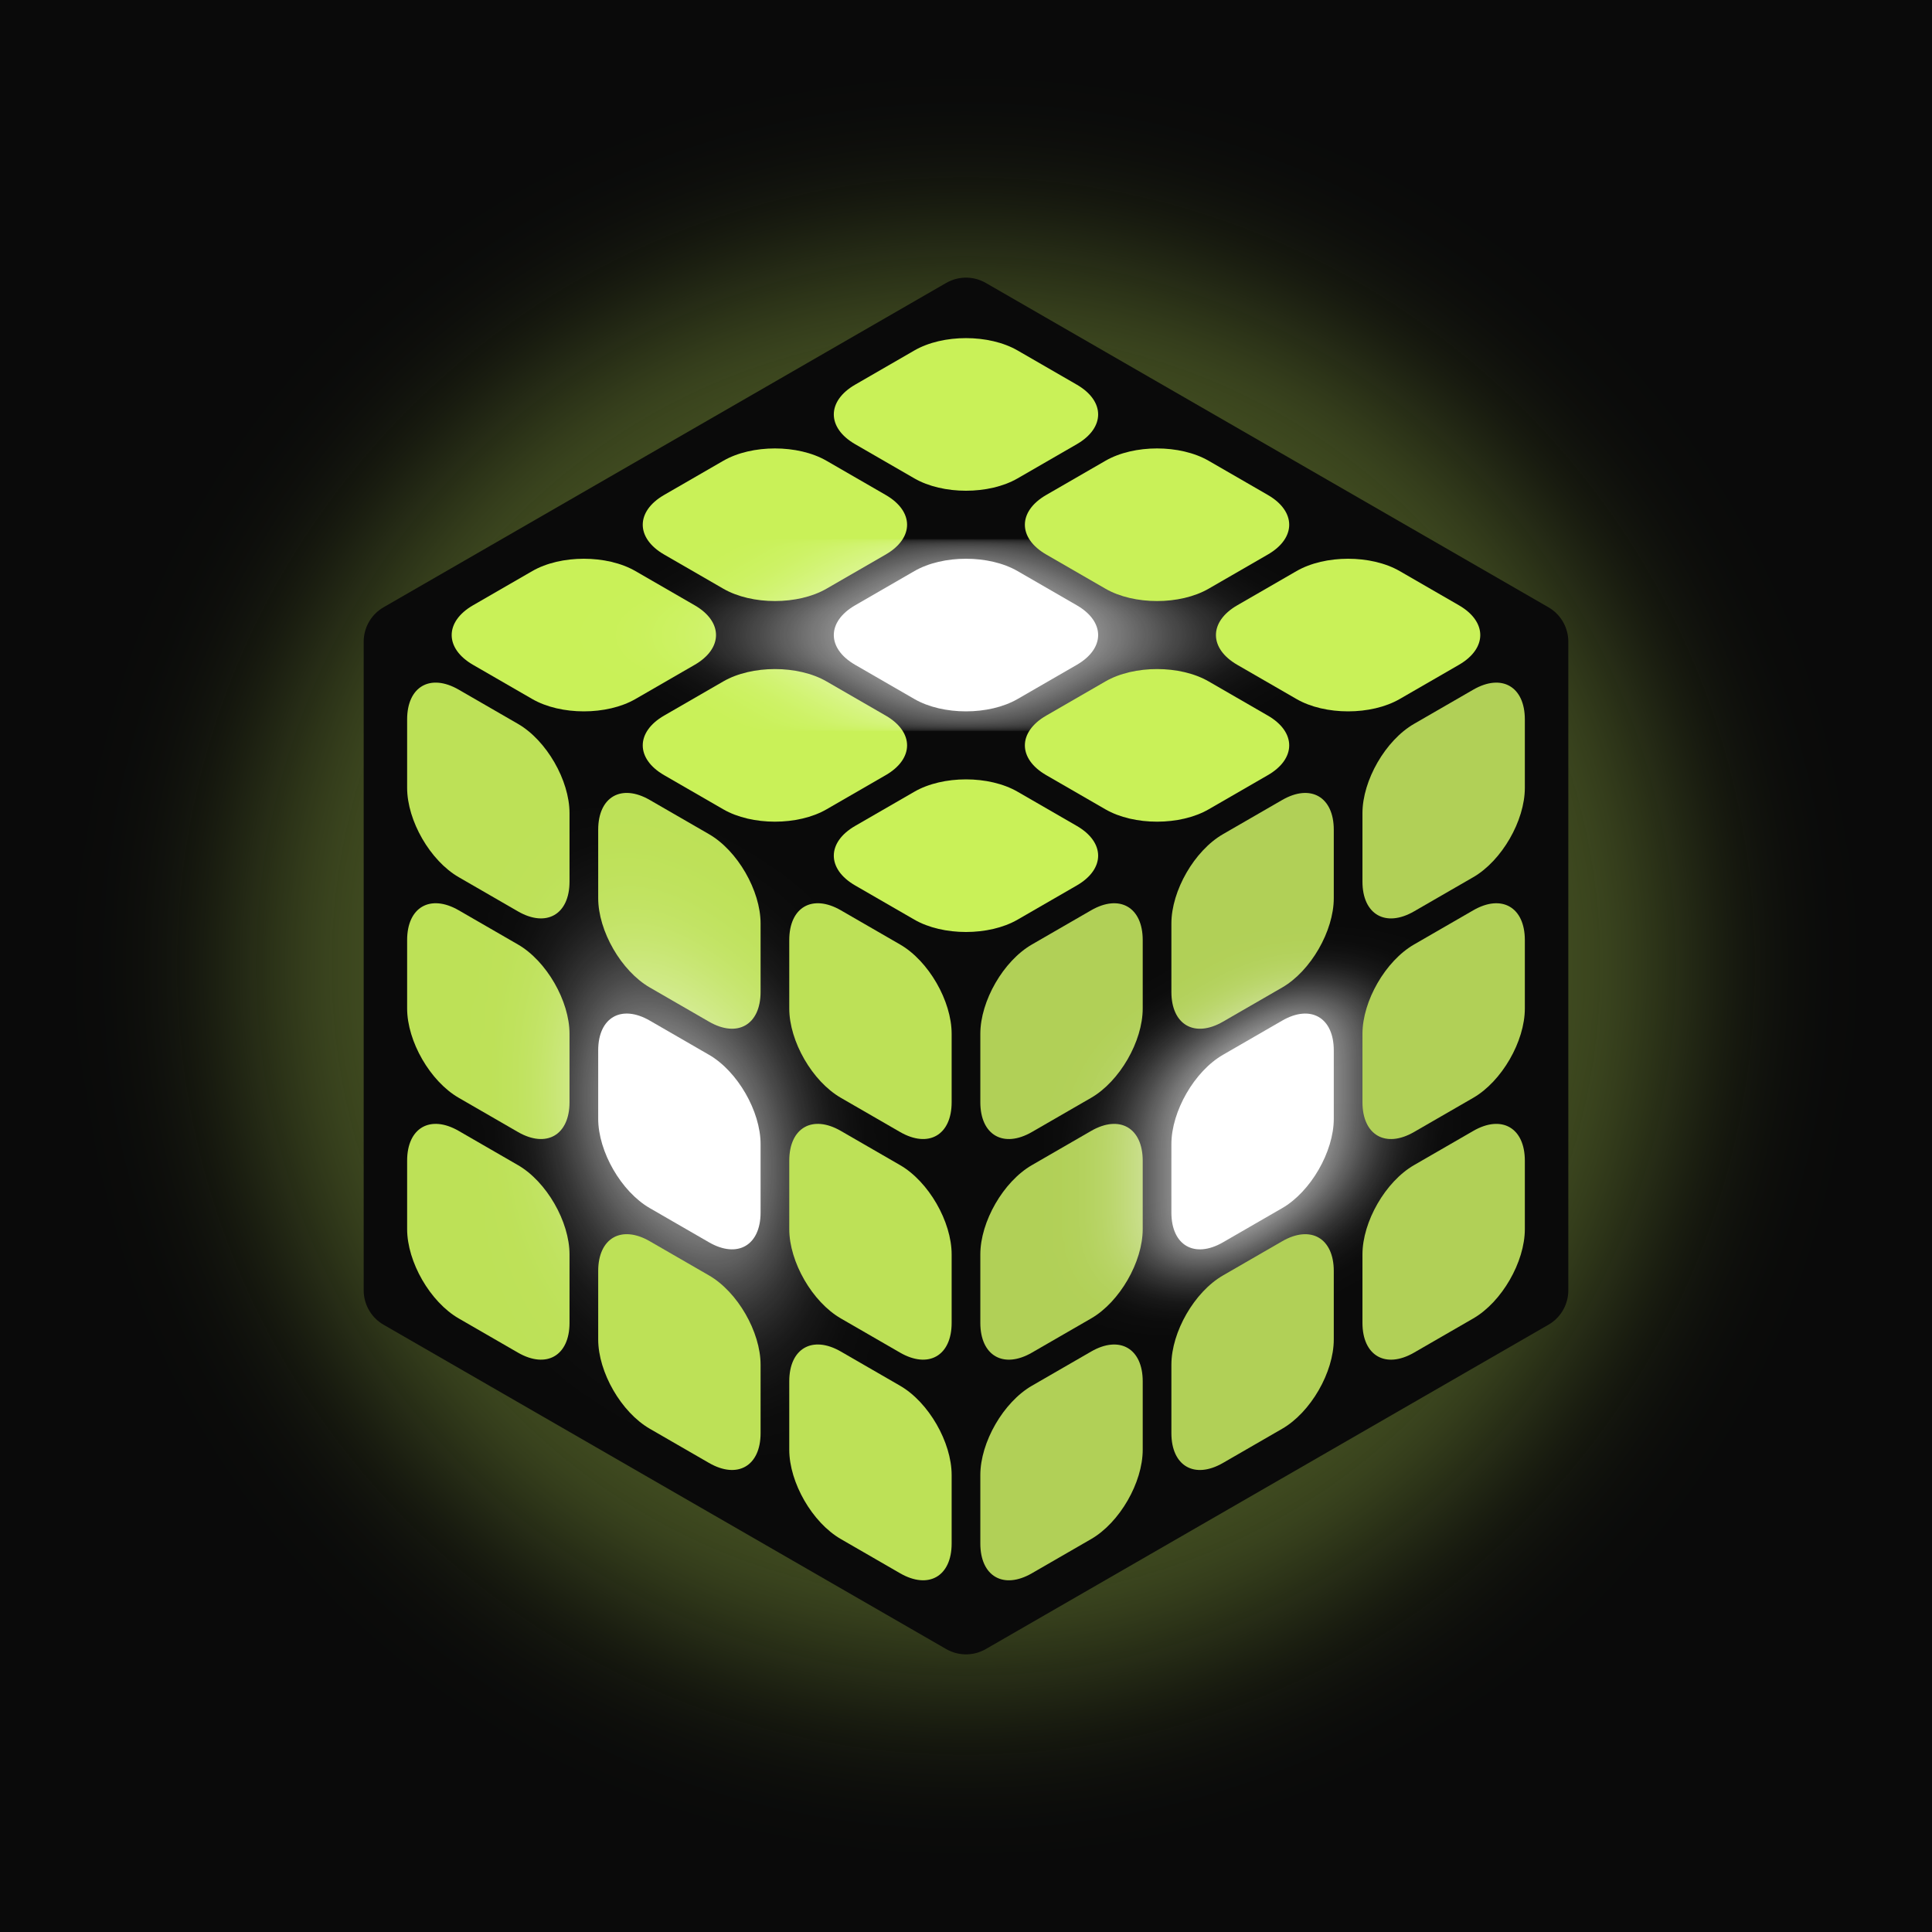
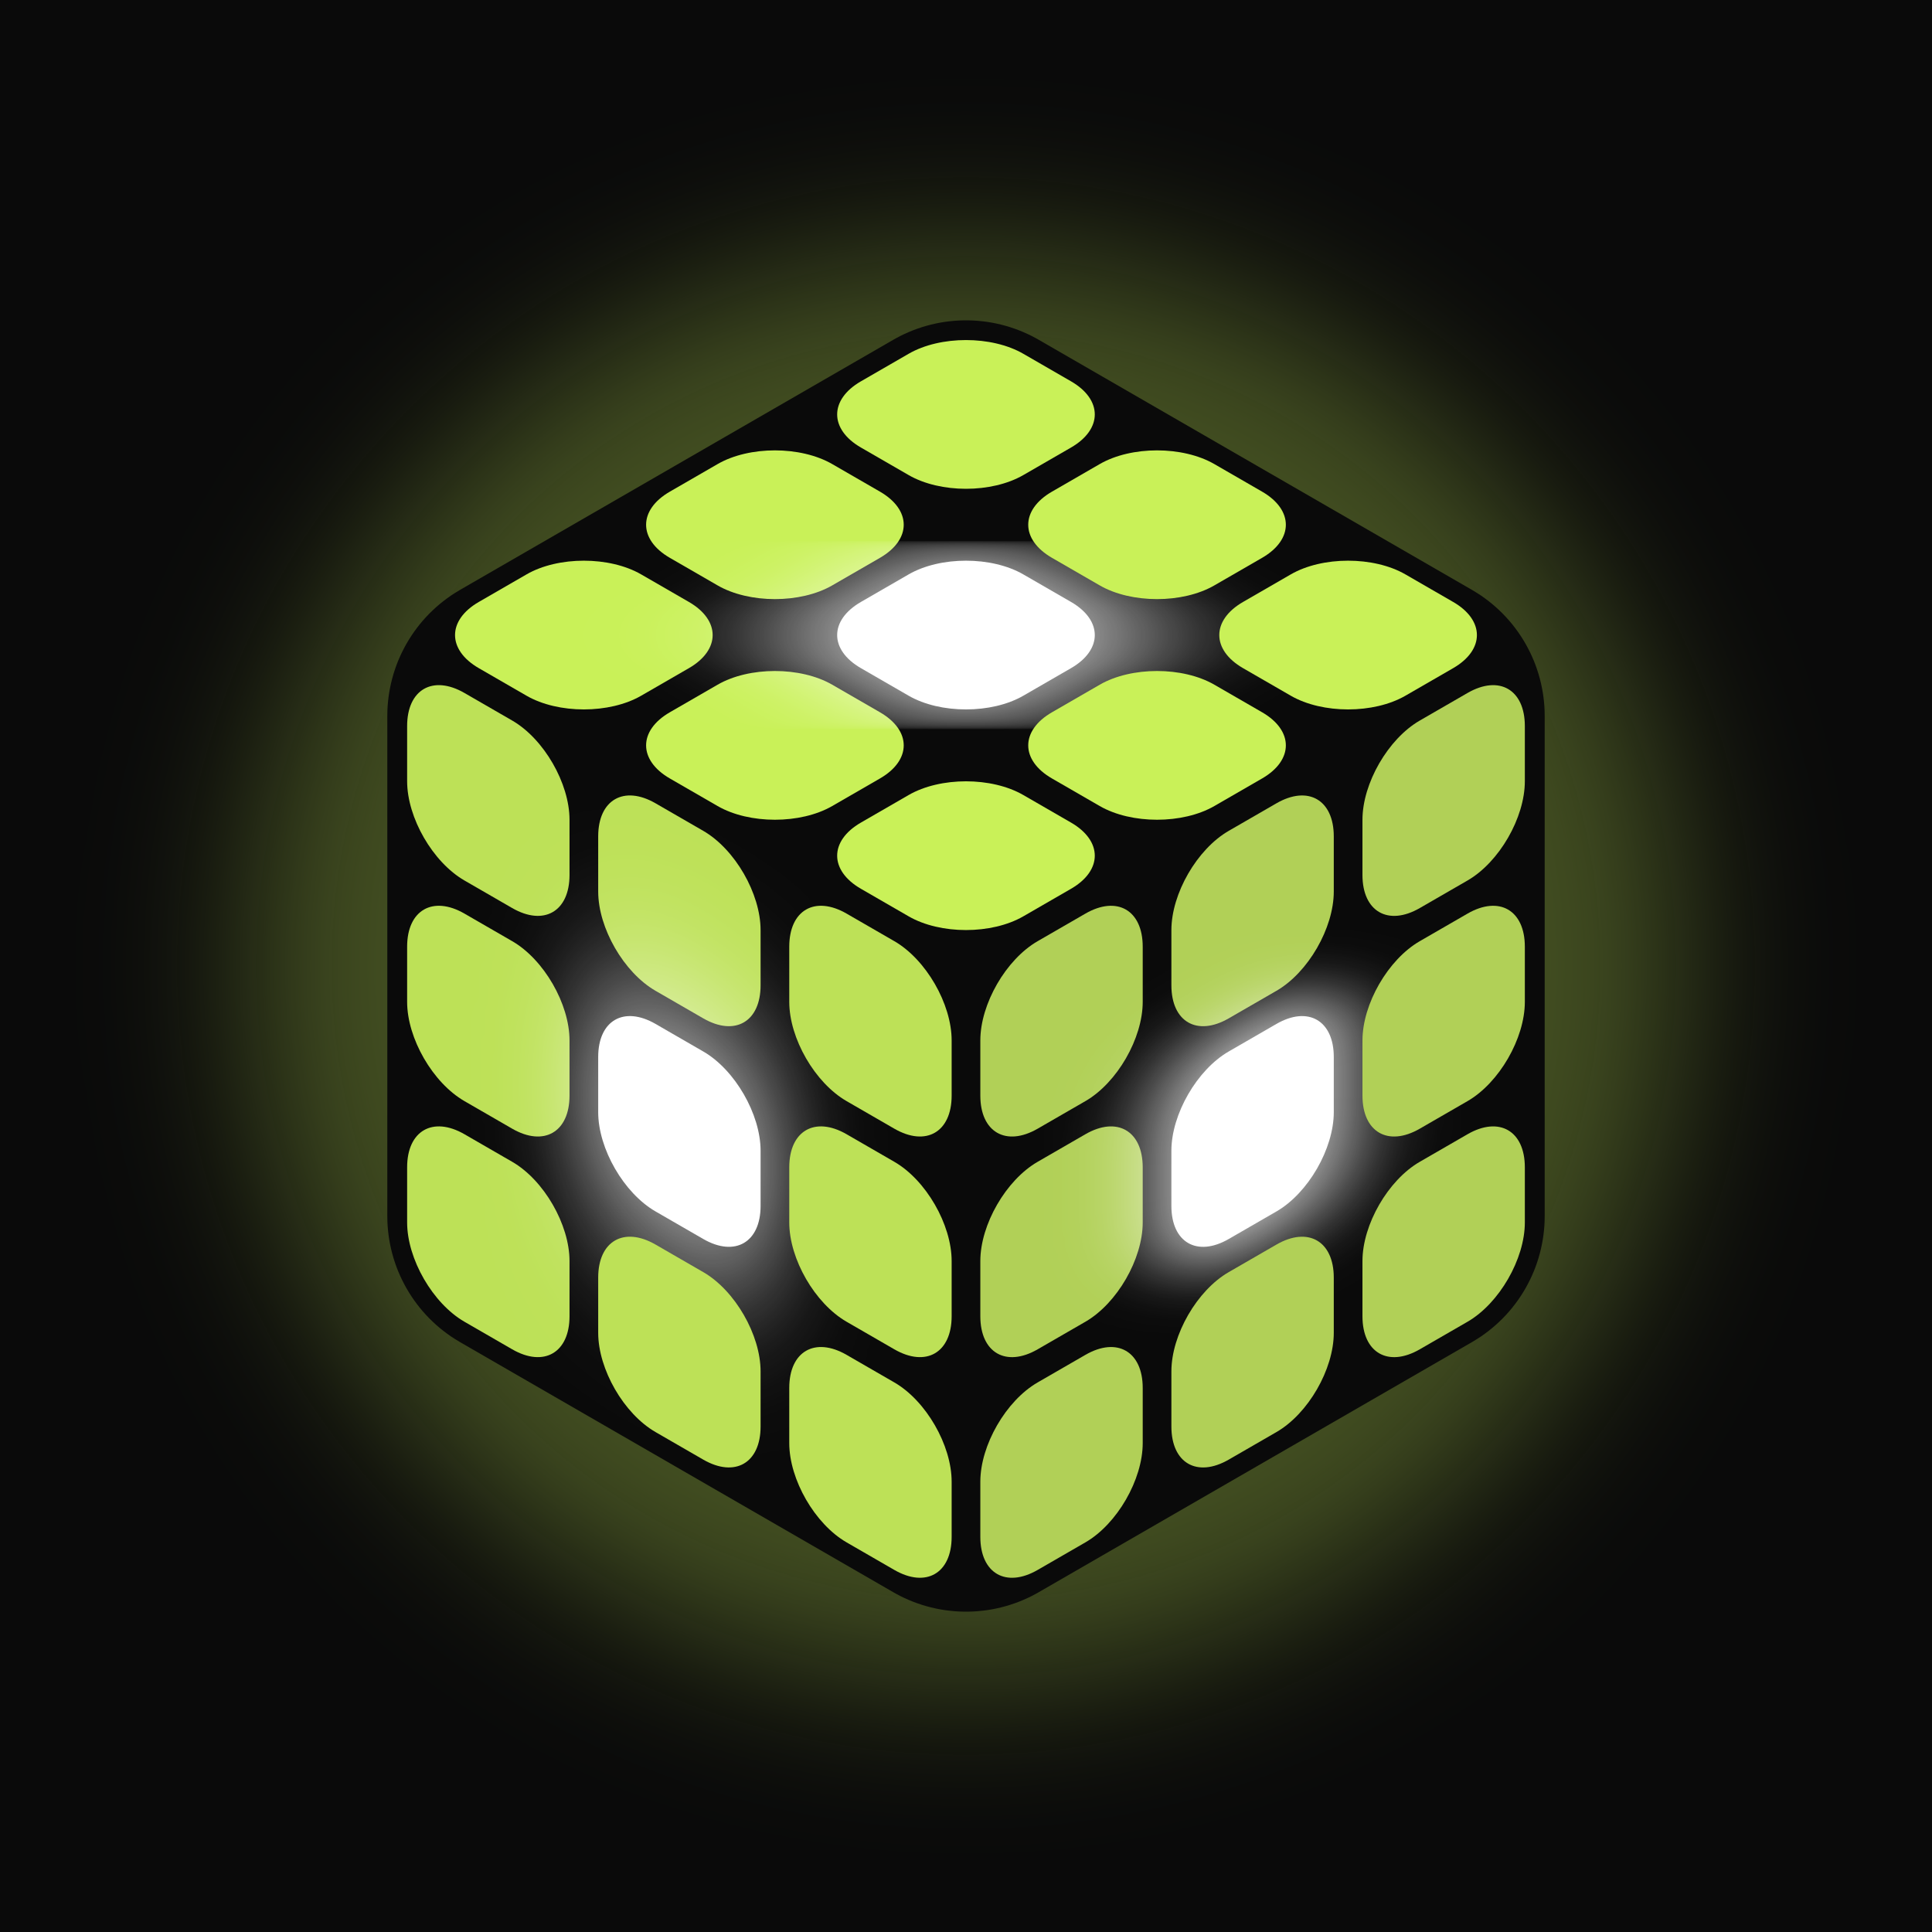
<svg xmlns="http://www.w3.org/2000/svg" viewBox="0 0 1080 1080" width="1080" height="1080">
  <defs>
    <filter id="glow" x="-80%" y="-80%" width="260%" height="260%">
      <feGaussianBlur stdDeviation="8" />
    </filter>
    <filter id="blur40" x="-50%" y="-50%" width="200%" height="200%">
      <feGaussianBlur stdDeviation="45" />
    </filter>
  </defs>
  <rect width="1080" height="1080" fill="#0a0a0a" />
  <circle cx="540" cy="540" r="400" fill="#c9f158" opacity=".30" filter="url(#blur40)" />
  <g transform="translate(540,540) scale(3.7)">
-     <path d="M0,-98 L85,-49 L85,49 L0,98 L-85,49 L-85,-49Z" fill="#0a0a0a" stroke="#0a0a0a" stroke-width="12" stroke-linejoin="round" />
+     <path d="M0,-75.55 L65.43,-37.78 L65.43,37.78 L0,75.55 L-65.43,37.78 L-65.43,-37.78Z" fill="#0a0a0a" stroke="#0a0a0a" stroke-width="44" stroke-linejoin="round" />
    <g transform="matrix(0.866,-0.5,0.866,0.5,-86.6,-50)">
-       <rect x="2.5" y="2.5" width="28.33" height="28.33" rx="9" fill="#c9f158" />
-       <rect x="2.5" y="35.833" width="28.33" height="28.33" rx="9" fill="#c9f158" />
-       <rect x="2.5" y="69.166" width="28.33" height="28.33" rx="9" fill="#c9f158" />
-       <rect x="35.833" y="2.5" width="28.33" height="28.33" rx="9" fill="#c9f158" />
-       <rect x="32.833" y="32.833" width="34.33" height="34.33" rx="9" fill="#ffffff" filter="url(#glow)" opacity=".8" />
-       <rect x="35.833" y="35.833" width="28.33" height="28.33" rx="9" fill="#ffffff" />
-       <rect x="35.833" y="69.166" width="28.33" height="28.33" rx="9" fill="#c9f158" />
-       <rect x="69.166" y="2.5" width="28.33" height="28.33" rx="9" fill="#c9f158" />
-       <rect x="69.166" y="35.833" width="28.33" height="28.33" rx="9" fill="#c9f158" />
-       <rect x="69.166" y="69.166" width="28.33" height="28.33" rx="9" fill="#c9f158" />
+       <rect x="2.5" y="2.5" width="28.33" height="28.33" rx="10" fill="#c9f158" />
+       <rect x="2.5" y="35.833" width="28.33" height="28.33" rx="10" fill="#c9f158" />
+       <rect x="2.5" y="69.166" width="28.33" height="28.33" rx="10" fill="#c9f158" />
+       <rect x="35.833" y="2.5" width="28.33" height="28.33" rx="10" fill="#c9f158" />
+       <rect x="32.833" y="32.833" width="34.33" height="34.33" rx="10" fill="#ffffff" filter="url(#glow)" opacity=".8" />
+       <rect x="35.833" y="35.833" width="28.33" height="28.33" rx="10" fill="#ffffff" />
+       <rect x="35.833" y="69.166" width="28.33" height="28.33" rx="10" fill="#c9f158" />
+       <rect x="69.166" y="2.5" width="28.33" height="28.33" rx="10" fill="#c9f158" />
+       <rect x="69.166" y="35.833" width="28.33" height="28.33" rx="10" fill="#c9f158" />
+       <rect x="69.166" y="69.166" width="28.33" height="28.33" rx="10" fill="#c9f158" />
    </g>
    <g transform="matrix(0.866,0.5,0,1,-86.6,-50)">
-       <rect x="2.5" y="2.5" width="28.33" height="28.33" rx="9" fill="#bde157" />
-       <rect x="2.5" y="35.833" width="28.33" height="28.33" rx="9" fill="#bde157" />
-       <rect x="2.5" y="69.166" width="28.33" height="28.33" rx="9" fill="#bde157" />
-       <rect x="35.833" y="2.5" width="28.33" height="28.33" rx="9" fill="#bde157" />
-       <rect x="32.833" y="32.833" width="34.33" height="34.33" rx="9" fill="#ffffff" filter="url(#glow)" opacity=".8" />
-       <rect x="35.833" y="35.833" width="28.33" height="28.33" rx="9" fill="#ffffff" />
-       <rect x="35.833" y="69.166" width="28.33" height="28.33" rx="9" fill="#bde157" />
-       <rect x="69.166" y="2.5" width="28.33" height="28.33" rx="9" fill="#bde157" />
-       <rect x="69.166" y="35.833" width="28.33" height="28.33" rx="9" fill="#bde157" />
-       <rect x="69.166" y="69.166" width="28.33" height="28.33" rx="9" fill="#bde157" />
+       <rect x="2.5" y="2.5" width="28.33" height="28.33" rx="10" fill="#bde157" />
+       <rect x="2.5" y="35.833" width="28.33" height="28.33" rx="10" fill="#bde157" />
+       <rect x="2.5" y="69.166" width="28.33" height="28.33" rx="10" fill="#bde157" />
+       <rect x="35.833" y="2.5" width="28.33" height="28.33" rx="10" fill="#bde157" />
+       <rect x="32.833" y="32.833" width="34.33" height="34.33" rx="10" fill="#ffffff" filter="url(#glow)" opacity=".8" />
+       <rect x="35.833" y="35.833" width="28.33" height="28.33" rx="10" fill="#ffffff" />
+       <rect x="35.833" y="69.166" width="28.33" height="28.33" rx="10" fill="#bde157" />
+       <rect x="69.166" y="2.5" width="28.33" height="28.33" rx="10" fill="#bde157" />
+       <rect x="69.166" y="35.833" width="28.33" height="28.33" rx="10" fill="#bde157" />
+       <rect x="69.166" y="69.166" width="28.33" height="28.33" rx="10" fill="#bde157" />
    </g>
    <g transform="matrix(0.866,-0.5,0,1,0,0)">
-       <rect x="2.5" y="2.5" width="28.33" height="28.33" rx="9" fill="#b1d057" />
-       <rect x="2.5" y="35.833" width="28.33" height="28.33" rx="9" fill="#b1d057" />
-       <rect x="2.5" y="69.166" width="28.33" height="28.33" rx="9" fill="#b1d057" />
-       <rect x="35.833" y="2.5" width="28.33" height="28.33" rx="9" fill="#b1d057" />
-       <rect x="32.833" y="32.833" width="34.33" height="34.33" rx="9" fill="#ffffff" filter="url(#glow)" opacity=".8" />
-       <rect x="35.833" y="35.833" width="28.33" height="28.33" rx="9" fill="#ffffff" />
-       <rect x="35.833" y="69.166" width="28.33" height="28.33" rx="9" fill="#b1d057" />
-       <rect x="69.166" y="2.5" width="28.33" height="28.33" rx="9" fill="#b1d057" />
-       <rect x="69.166" y="35.833" width="28.33" height="28.33" rx="9" fill="#b1d057" />
-       <rect x="69.166" y="69.166" width="28.33" height="28.33" rx="9" fill="#b1d057" />
+       <rect x="2.5" y="2.5" width="28.33" height="28.33" rx="10" fill="#b1d057" />
+       <rect x="2.5" y="35.833" width="28.33" height="28.33" rx="10" fill="#b1d057" />
+       <rect x="2.5" y="69.166" width="28.33" height="28.33" rx="10" fill="#b1d057" />
+       <rect x="35.833" y="2.5" width="28.33" height="28.33" rx="10" fill="#b1d057" />
+       <rect x="32.833" y="32.833" width="34.33" height="34.33" rx="10" fill="#ffffff" filter="url(#glow)" opacity=".8" />
+       <rect x="35.833" y="35.833" width="28.33" height="28.33" rx="10" fill="#ffffff" />
+       <rect x="35.833" y="69.166" width="28.33" height="28.33" rx="10" fill="#b1d057" />
+       <rect x="69.166" y="2.5" width="28.33" height="28.33" rx="10" fill="#b1d057" />
+       <rect x="69.166" y="35.833" width="28.33" height="28.33" rx="10" fill="#b1d057" />
+       <rect x="69.166" y="69.166" width="28.33" height="28.33" rx="10" fill="#b1d057" />
    </g>
  </g>
</svg>
